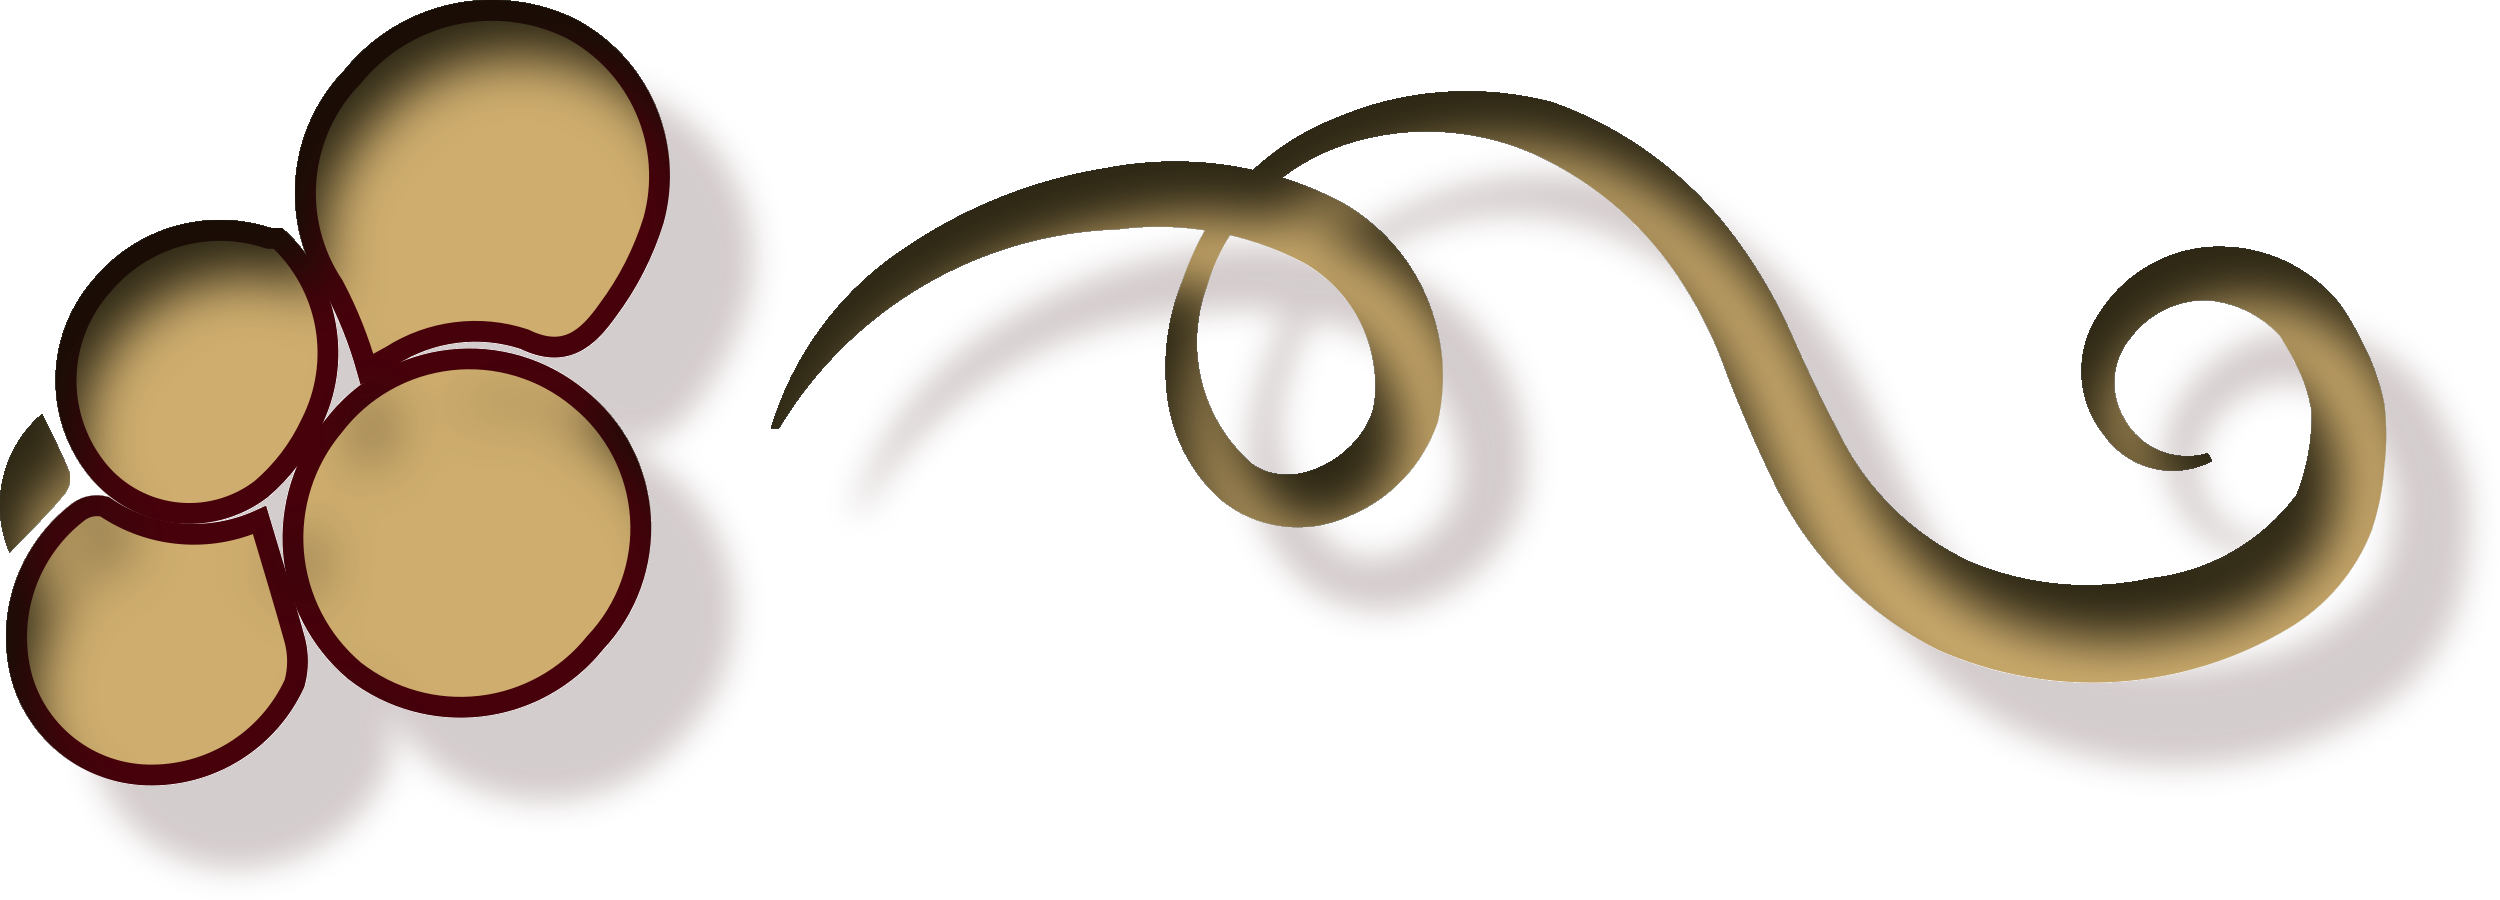
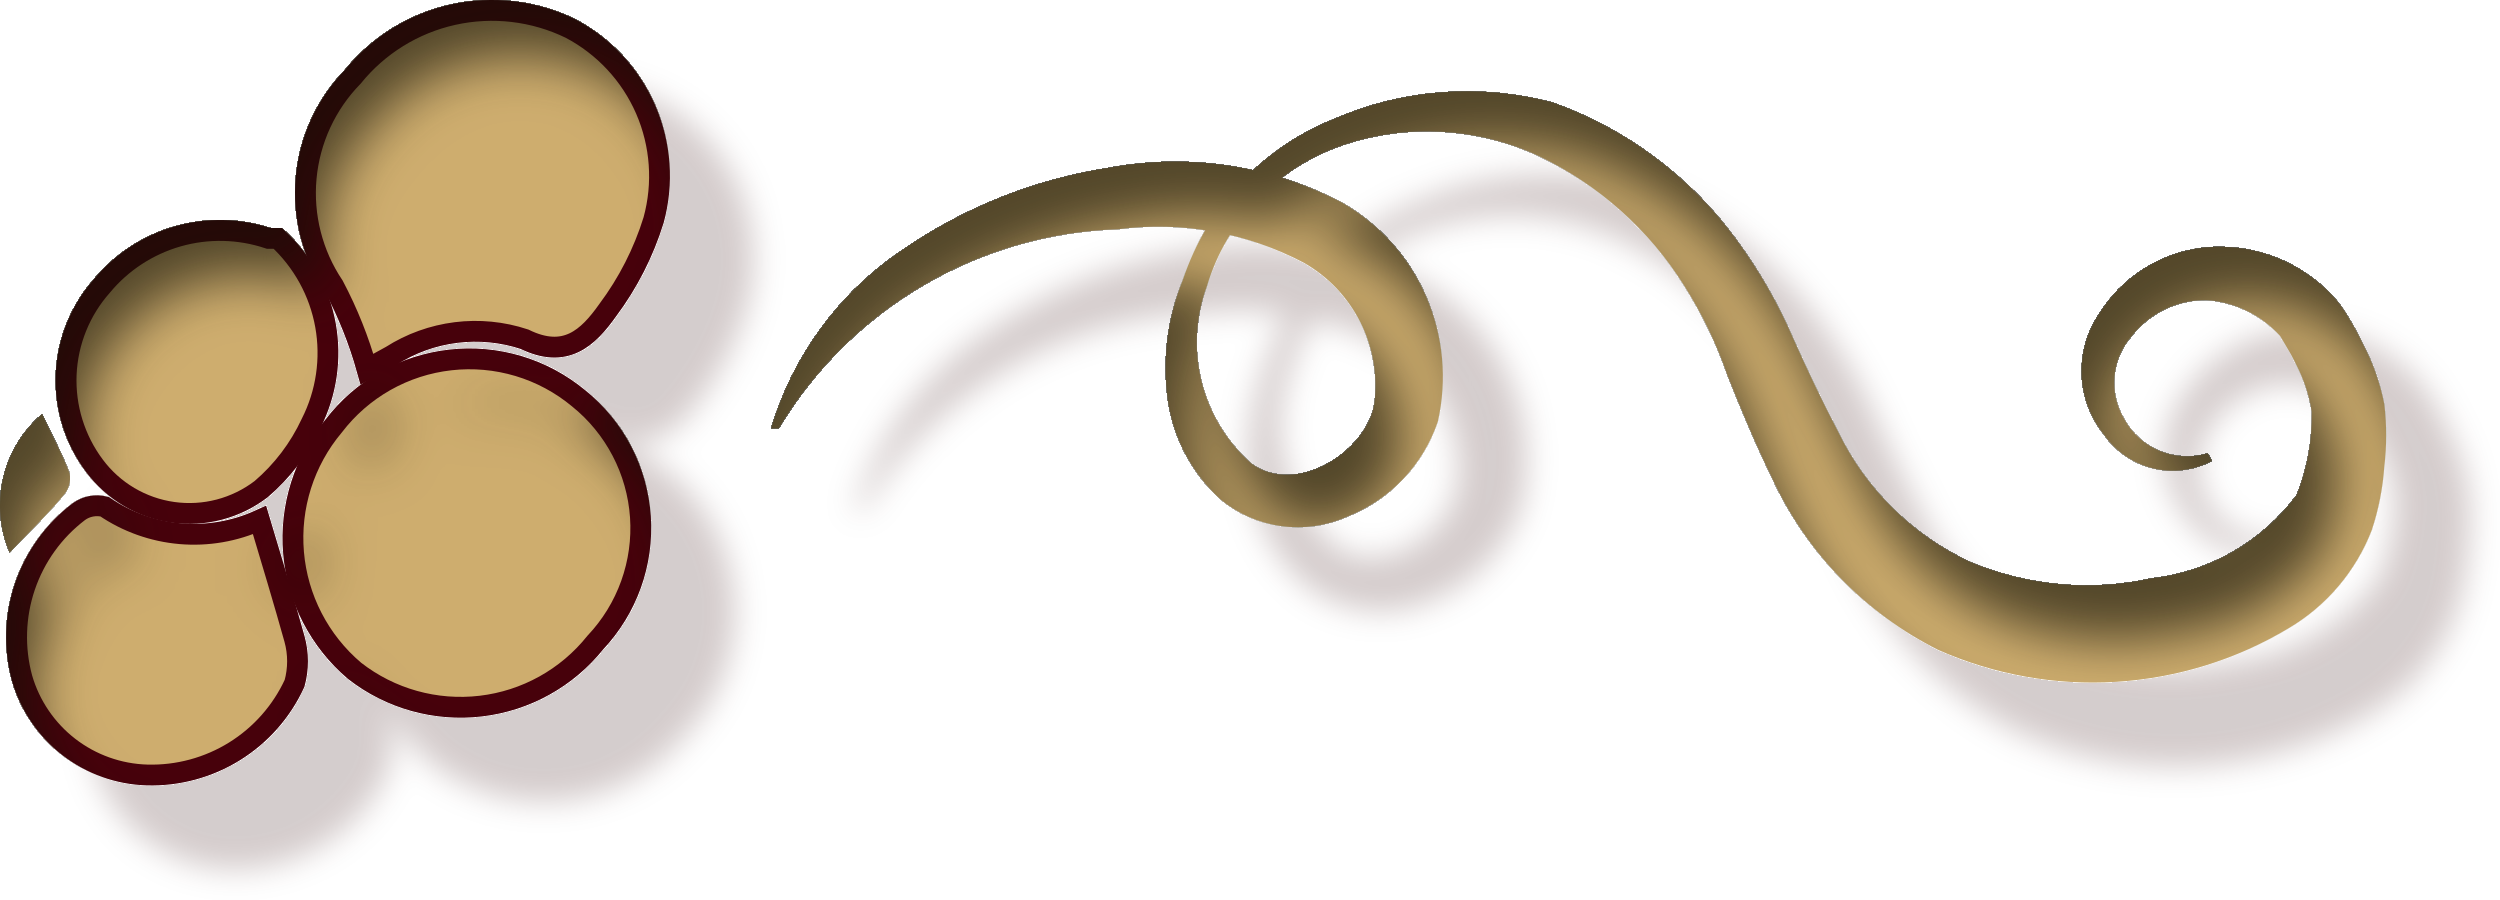
<svg xmlns="http://www.w3.org/2000/svg" preserveAspectRatio="none" overflow="visible" style="display: block;" width="90.015" height="32.381" viewBox="0 0 90.015 32.381" fill="none">
  <g id="Frame 1437253183" filter="url(#filter0_di_0_9)">
    <path transform="matrix(1 0 0 -1 0 28.2813)" id="Vector" d="M13.213 14.988C12.921 16.027 12.519 17.033 12.014 17.988C11.247 19.131 10.898 20.504 11.023 21.875C11.149 23.246 11.742 24.532 12.704 25.517C13.621 26.649 14.893 27.437 16.315 27.753C17.737 28.069 19.224 27.894 20.534 27.258C21.745 26.622 22.704 25.591 23.25 24.336C23.795 23.081 23.895 21.677 23.534 20.358C23.173 19.191 22.615 18.095 21.884 17.117C21.163 16.098 20.354 15.348 18.884 16.067C18.089 16.33 17.246 16.412 16.416 16.308C15.586 16.204 14.789 15.917 14.084 15.467L13.213 14.988Z" fill="#CEAD6E" stroke-width="0.75" stroke-miterlimit="10" stroke="#47010B" />
    <path transform="matrix(1 0 0 -1 0 28.2813)" id="Vector_2" d="M20.837 13.937C21.481 13.418 22.011 12.771 22.393 12.037C22.776 11.304 23.002 10.499 23.059 9.673C23.115 8.848 23 8.019 22.721 7.241C22.442 6.462 22.005 5.749 21.437 5.147C20.416 3.87 18.934 3.047 17.311 2.857C15.688 2.666 14.055 3.122 12.767 4.127C11.5 5.199 10.71 6.729 10.569 8.382C10.429 10.035 10.949 11.677 12.017 12.947C12.52 13.605 13.152 14.155 13.873 14.564C14.595 14.972 15.392 15.23 16.216 15.322C17.039 15.415 17.873 15.34 18.668 15.102C19.462 14.864 20.2 14.467 20.837 13.937Z" fill="#CEAD6E" stroke-width="0.75" stroke-miterlimit="10" stroke="#47010B" />
    <path transform="matrix(1 0 0 -1 0 28.2813)" id="Vector_3" d="M3.672 17.988C4.383 18.845 5.337 19.466 6.408 19.772C7.478 20.077 8.616 20.051 9.672 19.698H10.002C10.9 18.869 11.503 17.771 11.72 16.569C11.936 15.367 11.755 14.127 11.202 13.038C10.779 12.128 10.165 11.319 9.402 10.668C8.954 10.326 8.443 10.076 7.898 9.933C7.353 9.79 6.785 9.757 6.227 9.835C5.669 9.913 5.132 10.101 4.647 10.388C4.162 10.675 3.739 11.056 3.402 11.508C2.694 12.454 2.334 13.615 2.383 14.796C2.433 15.976 2.888 17.104 3.672 17.988Z" fill="#CEAD6E" stroke-width="0.75" stroke-miterlimit="10" stroke="#47010B" />
    <path transform="matrix(1 0 0 -1 0 28.2813)" id="Vector_4" d="M9.346 9.557C9.796 8.057 10.246 6.557 10.606 5.267C10.749 4.747 10.749 4.198 10.606 3.677C10.142 2.667 9.391 1.816 8.447 1.229C7.503 0.643 6.407 0.346 5.296 0.377C4.274 0.406 3.288 0.759 2.479 1.384C1.671 2.01 1.081 2.876 0.796 3.857C0.5 4.947 0.536 6.1 0.899 7.169C1.263 8.238 1.937 9.174 2.836 9.857C2.968 9.954 3.12 10.02 3.281 10.051C3.442 10.082 3.607 10.078 3.766 10.037C4.576 9.484 5.515 9.149 6.493 9.065C7.471 8.981 8.453 9.15 9.346 9.557Z" fill="#CEAD6E" stroke-width="0.75" stroke-miterlimit="10" stroke="#47010B" />
    <path transform="matrix(1 0 0 -1 0 28.2813)" id="Vector_5" d="M1.516 13.368C1.846 12.648 2.236 11.958 2.506 11.238C2.533 11.093 2.525 10.945 2.483 10.804C2.441 10.663 2.367 10.534 2.266 10.428C1.666 9.708 0.976 9.048 0.346 8.388C-0.015 9.234 -0.096 10.174 0.115 11.069C0.325 11.965 0.816 12.77 1.516 13.368Z" fill="#CEAD6E" />
    <path transform="matrix(1 0 0 -1 0 28.2813)" id="Vector_6" d="M28.038 12.857C29.311 14.978 31.096 16.746 33.229 17.998C35.362 19.251 37.775 19.949 40.248 20.027C42.548 20.327 44.885 19.907 46.938 18.827C47.817 18.33 48.529 17.582 48.983 16.68C49.437 15.777 49.613 14.76 49.488 13.757C49.218 12.017 46.668 10.397 45.048 11.597C44.168 12.377 43.546 13.405 43.262 14.546C42.978 15.686 43.046 16.886 43.458 17.987C43.811 19.16 44.439 20.232 45.29 21.113C46.14 21.995 47.188 22.661 48.348 23.057C50.661 23.834 53.184 23.694 55.398 22.667C57.555 21.636 59.376 20.013 60.648 17.987C61.293 16.972 61.816 15.885 62.208 14.747C62.688 13.547 63.198 12.317 63.798 11.087C65.033 8.395 67.149 6.205 69.798 4.877C71.807 3.988 74 3.595 76.193 3.731C78.385 3.867 80.513 4.527 82.398 5.657C83.768 6.465 84.826 7.713 85.398 9.197C85.642 9.935 85.793 10.701 85.848 11.477C85.938 12.225 85.938 12.98 85.848 13.727C85.698 14.492 85.435 15.23 85.068 15.917C84.916 16.237 84.745 16.547 84.558 16.847C84.336 17.24 84.052 17.595 83.718 17.897C83.138 18.437 82.451 18.847 81.701 19.101C80.951 19.354 80.155 19.445 79.368 19.367C78.589 19.28 77.841 19.016 77.181 18.594C76.52 18.173 75.965 17.606 75.558 16.937C75.129 16.288 74.918 15.52 74.956 14.743C74.994 13.966 75.278 13.222 75.768 12.617C76.188 12.016 76.813 11.589 77.526 11.418C78.239 11.247 78.99 11.342 79.638 11.687L79.488 11.957C78.922 11.788 78.316 11.818 77.77 12.042C77.224 12.266 76.772 12.67 76.488 13.187C76.208 13.651 76.084 14.192 76.132 14.731C76.181 15.271 76.4 15.781 76.758 16.187C77.077 16.596 77.488 16.926 77.956 17.149C78.424 17.373 78.938 17.485 79.458 17.477C80.47 17.402 81.416 16.94 82.098 16.187L82.398 15.677C82.548 15.437 82.668 15.167 82.788 14.927C83.007 14.461 83.159 13.966 83.238 13.457C83.259 12.431 83.075 11.411 82.698 10.457C82.079 9.626 81.297 8.931 80.399 8.415C79.501 7.899 78.507 7.573 77.478 7.457C75.278 6.973 72.983 7.183 70.908 8.057C68.853 9.025 67.192 10.666 66.198 12.707C65.628 13.787 65.088 14.927 64.578 16.067C64.029 17.343 63.334 18.551 62.508 19.667C60.85 21.931 58.551 23.645 55.908 24.587C53.285 25.285 50.504 25.074 48.018 23.987C46.746 23.476 45.601 22.692 44.663 21.692C43.725 20.692 43.017 19.499 42.588 18.197C42.07 16.914 41.875 15.524 42.018 14.147C42.162 12.674 42.846 11.307 43.938 10.307C44.563 9.786 45.321 9.451 46.127 9.34C46.934 9.228 47.755 9.345 48.498 9.677C49.259 9.975 49.946 10.435 50.511 11.026C51.076 11.616 51.505 12.323 51.768 13.097C52.115 14.608 51.967 16.191 51.345 17.612C50.724 19.033 49.663 20.216 48.318 20.987C45.755 22.323 42.82 22.767 39.978 22.247C37.272 21.833 34.697 20.807 32.448 19.247C30.199 17.719 28.546 15.462 27.768 12.857H28.038Z" fill="#CEAD6E" />
  </g>
  <defs>
    <filter id="filter0_di_0_9" x="0" y="0" width="90.015" height="32.381" filterUnits="userSpaceOnUse" color-interpolation-filters="sRGB">
      <feFlood flood-opacity="0" result="BackgroundImageFix" />
      <feColorMatrix in="SourceAlpha" type="matrix" values="0 0 0 0 0 0 0 0 0 0 0 0 0 0 0 0 0 0 127 0" result="hardAlpha" />
      <feOffset dx="3" dy="3" />
      <feGaussianBlur stdDeviation="0.55" />
      <feComposite in2="hardAlpha" operator="out" />
      <feColorMatrix type="matrix" values="0 0 0 0 0.165 0 0 0 0 0.01 0 0 0 0 0.01 0 0 0 0.2 0" />
      <feBlend mode="normal" in2="BackgroundImageFix" result="effect1_dropShadow_0_9" />
      <feBlend mode="normal" in="SourceGraphic" in2="effect1_dropShadow_0_9" result="shape" />
      <feColorMatrix in="SourceAlpha" type="matrix" values="0 0 0 0 0 0 0 0 0 0 0 0 0 0 0 0 0 0 127 0" result="hardAlpha" />
      <feOffset dx="1" dy="2" />
      <feGaussianBlur stdDeviation="0.95" />
      <feComposite in2="hardAlpha" operator="arithmetic" k2="-1" k3="1" />
-       <feColorMatrix type="matrix" values="0 0 0 0 0.065 0 0 0 0 0.061 0 0 0 0 0.019 0 0 0 0.85 0" />
+       <feColorMatrix type="matrix" values="0 0 0 0 0.065 0 0 0 0 0.061 0 0 0 0 0.019 0 0 0 0.65 0" />
      <feBlend mode="normal" in2="shape" result="effect2_innerShadow_0_9" />
    </filter>
  </defs>
</svg>
